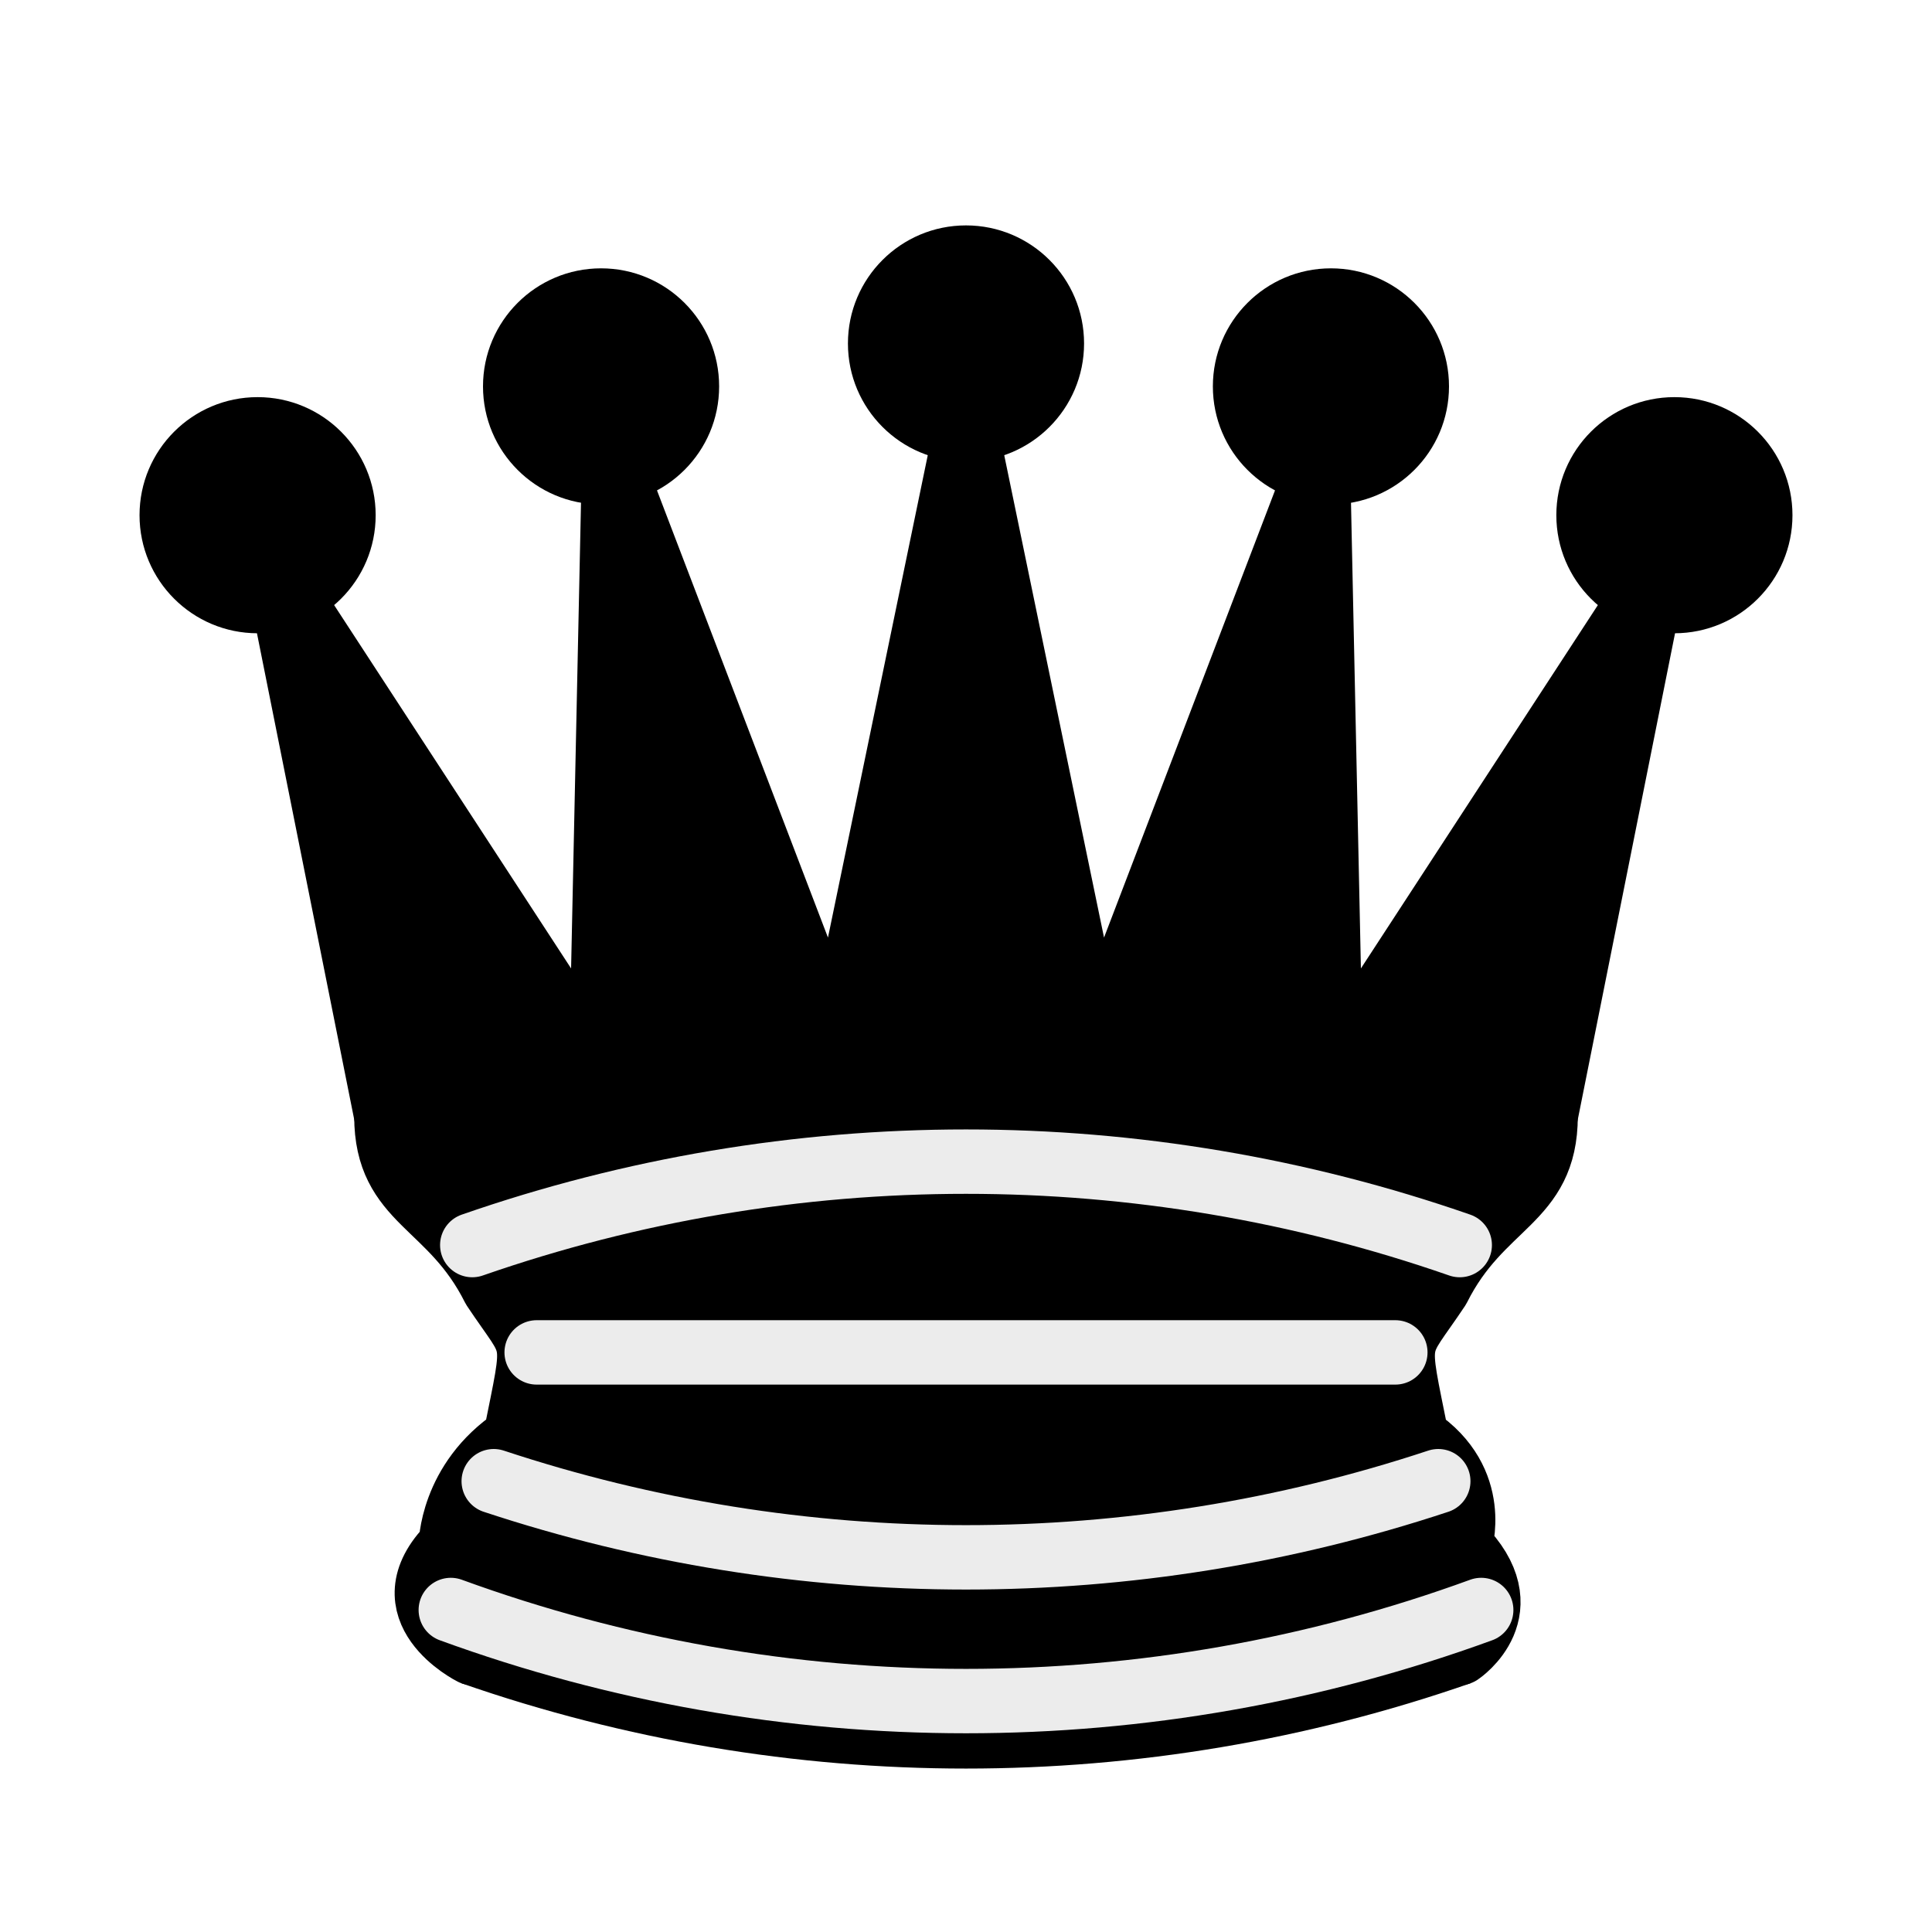
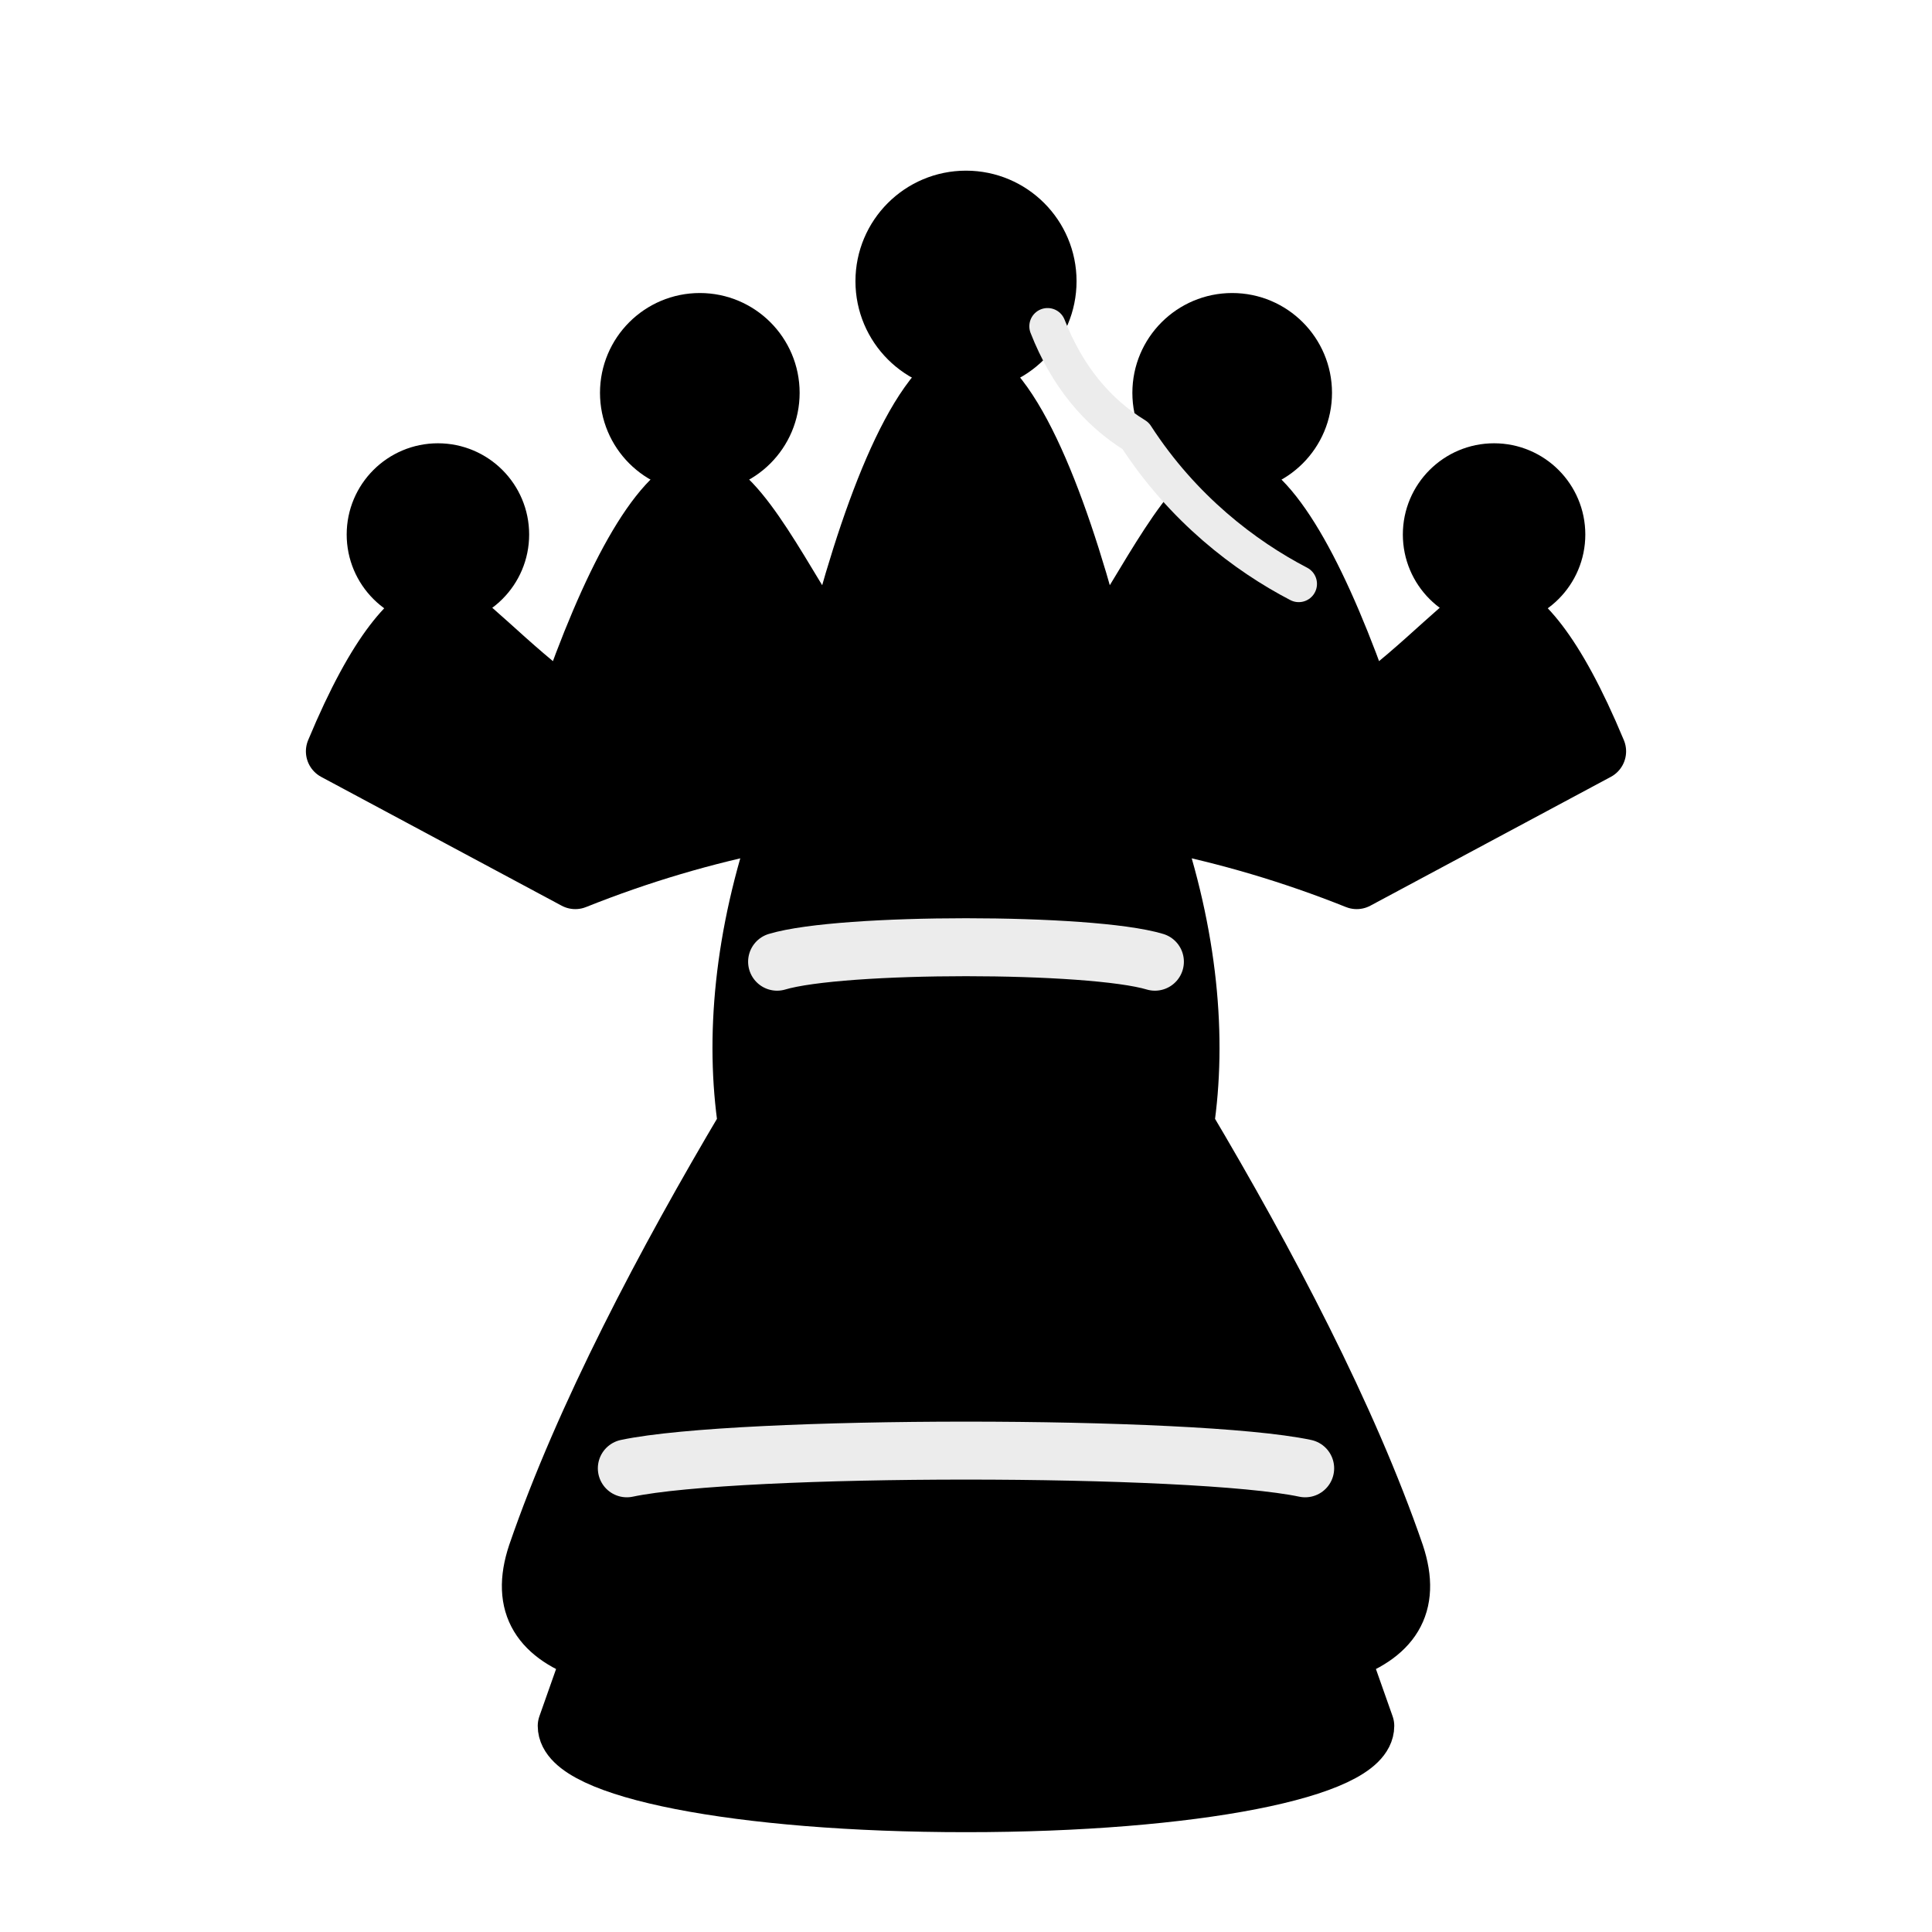
<svg xmlns="http://www.w3.org/2000/svg" style="color-scheme:light only" width="45" height="45" viewBox="0 0 45 45">
-   <g fill-rule="evenodd" stroke="#000" stroke-linecap="round" stroke-linejoin="round" stroke-width="1.5">
-     <g stroke="none">
-       <circle cx="6" cy="12" r="2.75" />
-       <circle cx="14" cy="9" r="2.75" />
-       <circle cx="22.5" cy="8" r="2.75" />
-       <circle cx="31" cy="9" r="2.75" />
-       <circle cx="39" cy="12" r="2.75" />
-     </g>
-     <path stroke-linecap="butt" d="M9 26c8.5-1.5 21-1.5 27 0l2.5-12.5L31 25l-.3-14.1-5.2 13.6-3-14.5-3 14.5-5.2-13.6L14 25 6.5 13.5z" />
-     <path stroke-linecap="butt" d="M9 26c0 2 1.5 2 2.5 4 1 1.5 1 1 .5 3.5-1.5 1-1.5 2.5-1.5 2.5-1.5 1.5.5 2.5.5 2.5 6.5 1 16.5 1 23 0 0 0 1.5-1 0-2.5 0 0 .5-1.5-1-2.5-.5-2.5-.5-2 .5-3.5 1-2 2.5-2 2.5-4-8.5-1.5-18.5-1.5-27 0z" />
-     <path fill="none" stroke-linecap="butt" d="M11 38.5a35 35 1 0 0 23 0" />
-     <path fill="none" stroke="#ececec" d="M11 29a35 35 1 0 1 23 0m-21.5 2.5h20m-21 3a35 35 1 0 0 22 0m-23 3a35 35 1 0 0 24 0" />
+   <g fill="#000" stroke="#000" stroke-linecap="round" stroke-linejoin="round" stroke-width="1.35">
+     <path d="M7.8 17.5C8.8 15.1 9.6 14.3 10.2 14.1 10.8 14.3 11.8 15.5 13.2 16.5 14.2 13.6 15.3 11.5 16.3 11.2 17.3 11.5 18.2 13.5 19.4 15.3 20.2 12.1 21.3 9.1 22.5 8.6 23.7 9.1 24.8 12.1 25.6 15.3 26.8 13.5 27.7 11.5 28.7 11.2 29.7 11.5 30.8 13.6 31.8 16.5 33.2 15.5 34.2 14.3 34.8 14.1 35.4 14.3 36.2 15.1 37.2 17.5L31.6 20.5C28.6 19.3 25.5 18.7 22.5 18.7 19.5 18.7 16.4 19.3 13.4 20.5Z" />
+     <circle cx="22.5" cy="6.55" r="1.9" />
+     <circle cx="16.3" cy="9.15" r="1.65" />
+     <circle cx="28.7" cy="9.15" r="1.65" />
+     <circle cx="10.2" cy="12.45" r="1.45" />
+     <circle cx="34.8" cy="12.45" r="1.45" />
+     <path d="M18.2 19.2C17.3 21.8 17.1 24.2 17.4 26.2 15.5 29.4 13.6 33 12.5 36.2 12.1 37.4 12.6 38.1 13.8 38.5L13.2 40.2C13.2 41.2 17.2 42 22.5 42 27.8 42 31.8 41.2 31.8 40.2L31.2 38.5C32.4 38.1 32.9 37.4 32.5 36.2 31.4 33 29.5 29.4 27.6 26.2 27.9 24.2 27.7 21.8 26.8 19.2 25.5 18.5 24 18.1 22.5 18.1 21 18.1 19.5 18.5 18.2 19.2Z" />
+     <path fill="none" stroke="#ececec" d="M18.1 22.4C19.6 21.95 25.4 21.95 26.9 22.4" />
+     <path fill="none" stroke="#ececec" d="M14.6 34.2C17.2 33.65 27.8 33.65 30.4 34.2" />
+     <path fill="none" stroke="#ececec" stroke-width=".85" d="M24.4 7.6c.45 1.15 1.15 2 2.05 2.55 1.1 1.7 2.55 2.8 3.8 3.45" />
  </g>
</svg>
